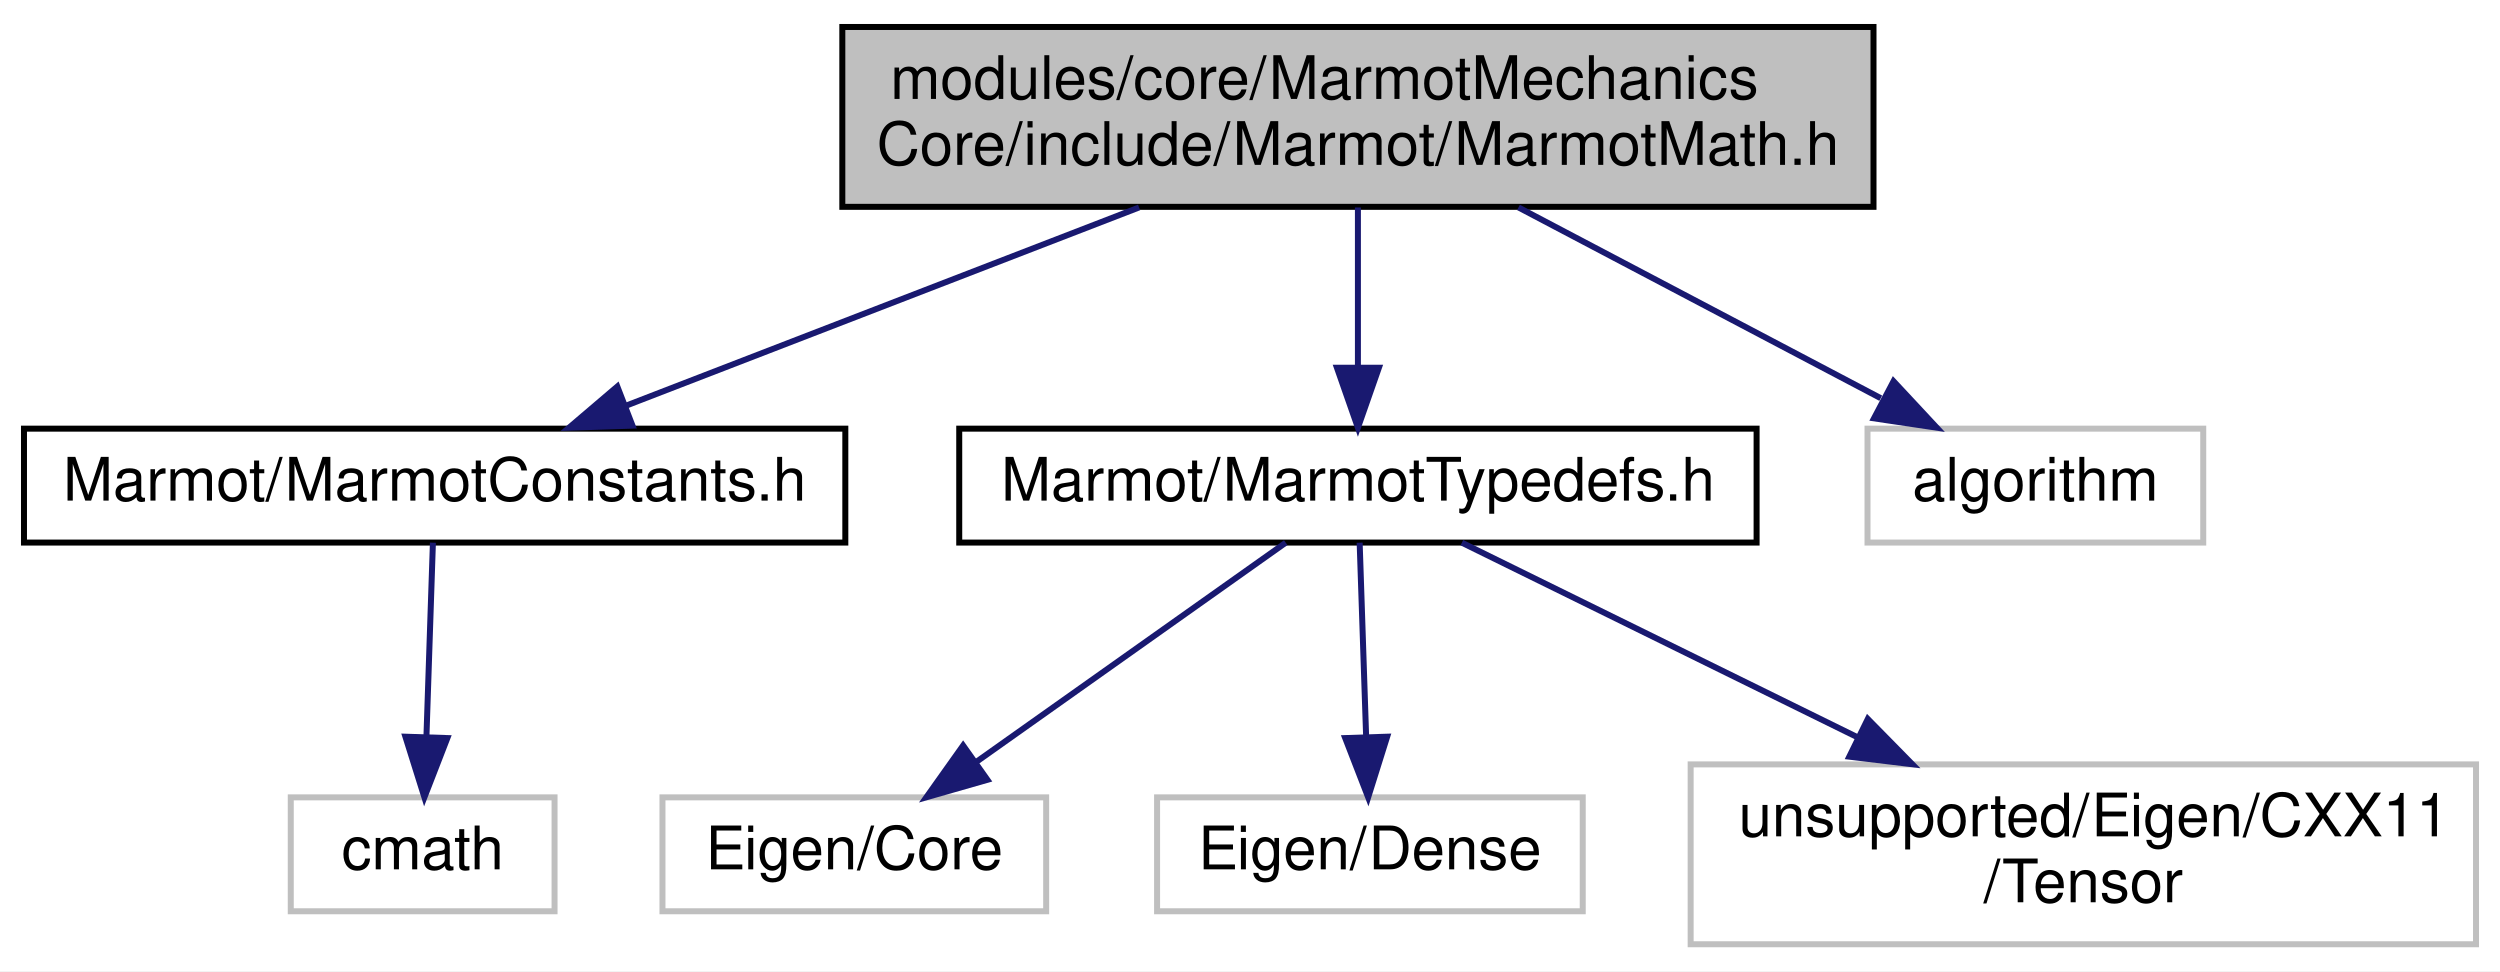
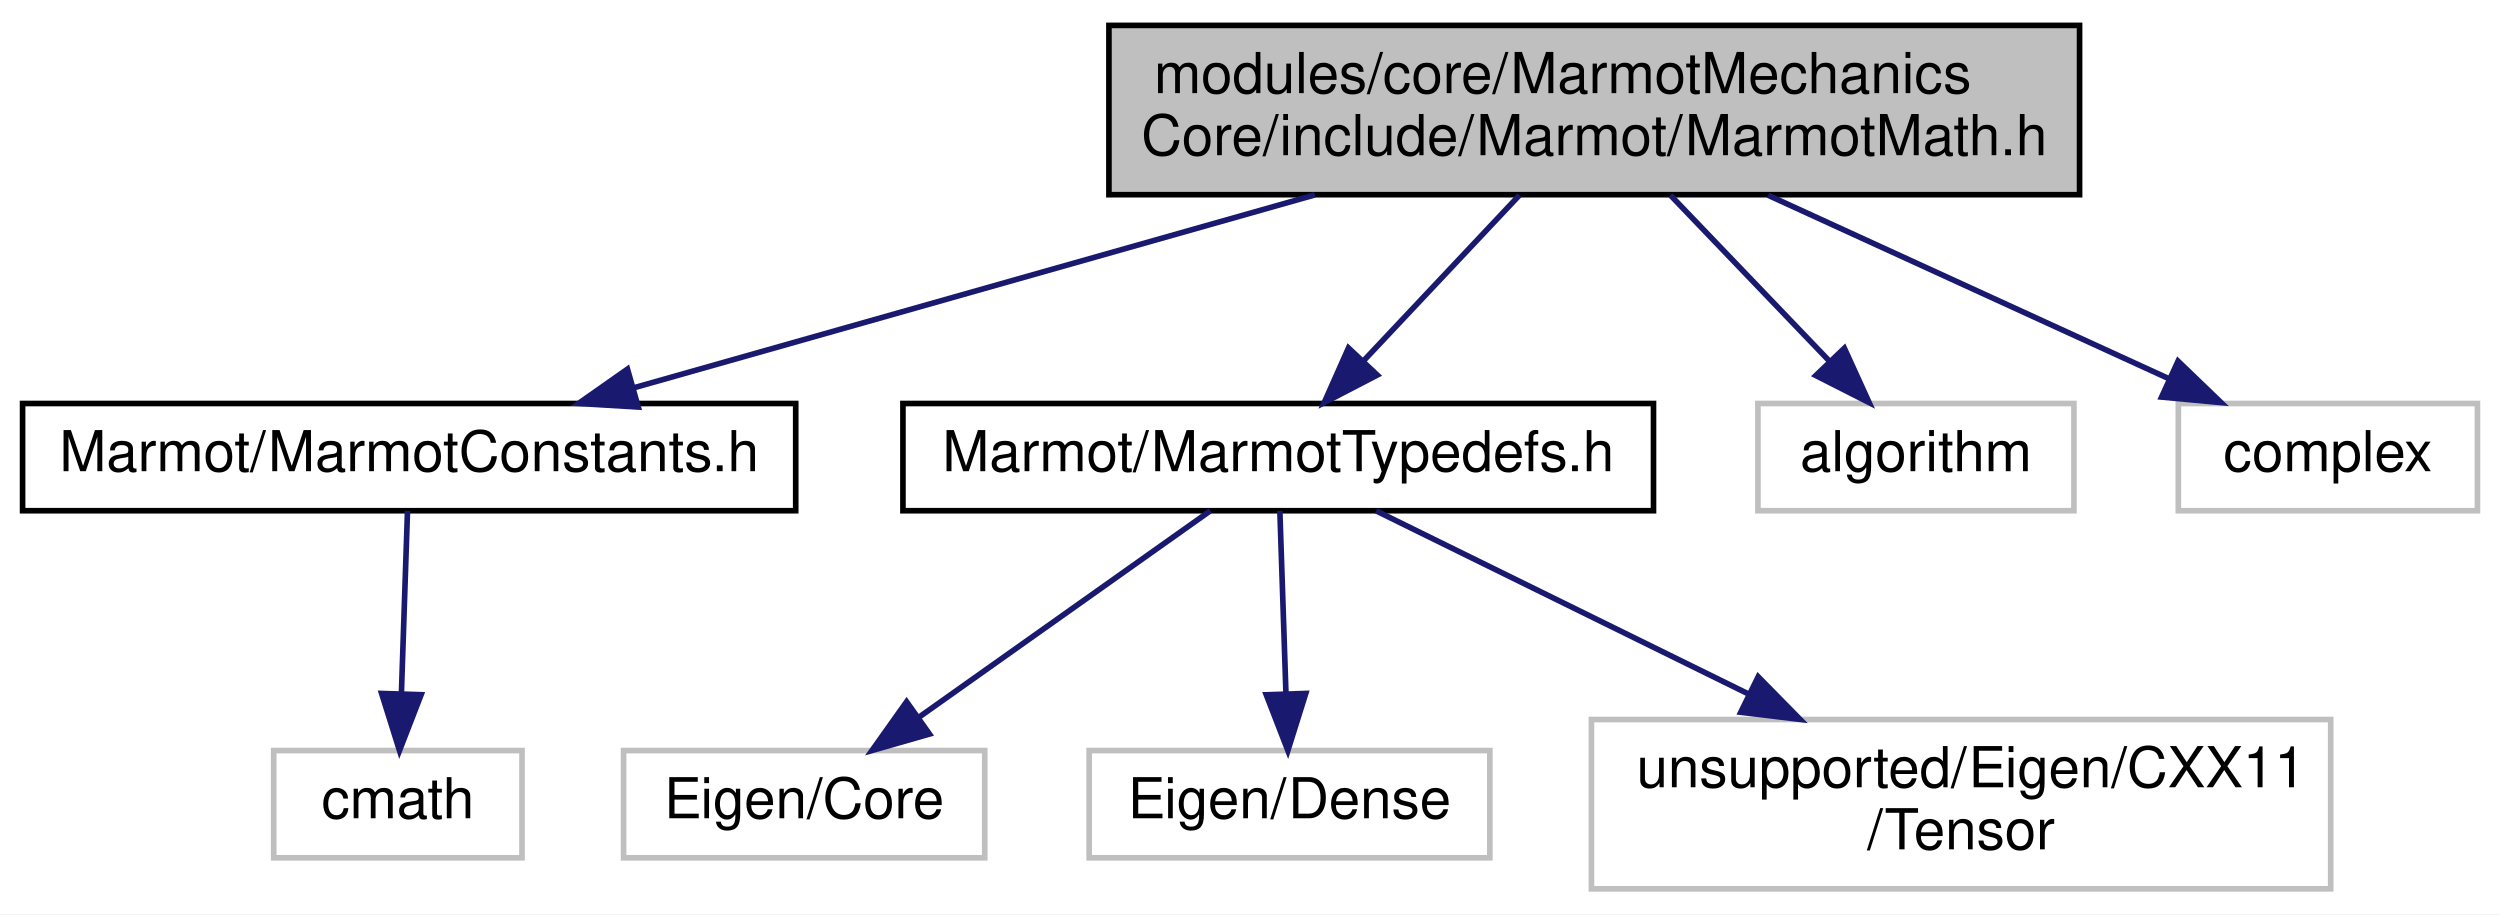
- <svg xmlns="http://www.w3.org/2000/svg" xmlns:xlink="http://www.w3.org/1999/xlink" width="417pt" height="162pt" viewBox="0.00 0.00 417.00 162.00">
+ <svg xmlns="http://www.w3.org/2000/svg" xmlns:xlink="http://www.w3.org/1999/xlink" width="443pt" height="162pt" viewBox="0.00 0.00 443.00 162.00">
  <g id="graph0" class="graph" transform="scale(1 1) rotate(0) translate(4 158)">
-     <polygon fill="white" stroke="transparent" points="-4,4 -4,-158 413,-158 413,4 -4,4" />
+     <polygon fill="white" stroke="transparent" points="-4,4 -4,-158 439,-158 439,4 -4,4" />
    <g id="node1" class="node">
      <g id="a_node1">
        <a xlink:title=" ">
-           <polygon fill="#bfbfbf" stroke="black" points="136.5,-123.5 136.5,-153.5 308.5,-153.5 308.5,-123.5 136.5,-123.5" />
-           <text text-anchor="start" x="144.5" y="-141.5" font-family="Helvetica,sans-Serif" font-size="10.00">modules/core/MarmotMechanics</text>
-           <text text-anchor="middle" x="222.5" y="-130.5" font-family="Helvetica,sans-Serif" font-size="10.00">Core/include/Marmot/MarmotMath.h</text>
+           <polygon fill="#bfbfbf" stroke="black" points="192.5,-123.5 192.5,-153.5 364.5,-153.5 364.5,-123.5 192.5,-123.5" />
+           <text text-anchor="start" x="200.5" y="-141.5" font-family="Helvetica,sans-Serif" font-size="10.00">modules/core/MarmotMechanics</text>
+           <text text-anchor="middle" x="278.5" y="-130.5" font-family="Helvetica,sans-Serif" font-size="10.00">Core/include/Marmot/MarmotMath.h</text>
        </a>
      </g>
    </g>
    <g id="node2" class="node">
      <g id="a_node2">
        <a xlink:href="MarmotConstants_8h.html" target="_top" xlink:title=" ">
          <polygon fill="white" stroke="black" points="0,-67.5 0,-86.5 137,-86.5 137,-67.5 0,-67.5" />
          <text text-anchor="middle" x="68.5" y="-74.5" font-family="Helvetica,sans-Serif" font-size="10.00">Marmot/MarmotConstants.h</text>
        </a>
      </g>
    </g>
    <g id="edge1" class="edge">
-       <path fill="none" stroke="midnightblue" d="M186,-123.4C159.93,-113.33 125.21,-99.91 100.28,-90.28" />
-       <polygon fill="midnightblue" stroke="midnightblue" points="101.5,-87 90.91,-86.66 98.97,-93.53 101.5,-87" />
+       <path fill="none" stroke="midnightblue" d="M229,-123.47C192.14,-113.03 142.47,-98.96 108.19,-89.25" />
+       <polygon fill="midnightblue" stroke="midnightblue" points="109.1,-85.87 98.52,-86.51 107.19,-92.6 109.1,-85.87" />
    </g>
    <g id="node4" class="node">
      <g id="a_node4">
        <a xlink:href="MarmotTypedefs_8h.html" target="_top" xlink:title=" ">
          <polygon fill="white" stroke="black" points="156,-67.5 156,-86.5 289,-86.5 289,-67.5 156,-67.5" />
          <text text-anchor="middle" x="222.5" y="-74.5" font-family="Helvetica,sans-Serif" font-size="10.00">Marmot/MarmotTypedefs.h</text>
        </a>
      </g>
    </g>
    <g id="edge3" class="edge">
-       <path fill="none" stroke="midnightblue" d="M222.5,-123.4C222.5,-115.47 222.5,-105.46 222.5,-96.86" />
-       <polygon fill="midnightblue" stroke="midnightblue" points="226,-96.66 222.5,-86.66 219,-96.66 226,-96.66" />
+       <path fill="none" stroke="midnightblue" d="M265.23,-123.4C256.92,-114.58 246.2,-103.18 237.58,-94.02" />
+       <polygon fill="midnightblue" stroke="midnightblue" points="240.05,-91.54 230.65,-86.66 234.95,-96.34 240.05,-91.54" />
    </g>
    <g id="node8" class="node">
      <g id="a_node8">
        <a xlink:title=" ">
          <polygon fill="white" stroke="#bfbfbf" points="307.5,-67.5 307.5,-86.5 363.5,-86.5 363.5,-67.5 307.5,-67.5" />
          <text text-anchor="middle" x="335.5" y="-74.5" font-family="Helvetica,sans-Serif" font-size="10.00">algorithm</text>
        </a>
      </g>
    </g>
    <g id="edge7" class="edge">
-       <path fill="none" stroke="midnightblue" d="M249.28,-123.4C267.56,-113.77 291.65,-101.09 309.71,-91.58" />
-       <polygon fill="midnightblue" stroke="midnightblue" points="311.84,-94.41 319.06,-86.66 308.58,-88.22 311.84,-94.41" />
+       <path fill="none" stroke="midnightblue" d="M292.01,-123.4C300.46,-114.58 311.38,-103.18 320.16,-94.02" />
+       <polygon fill="midnightblue" stroke="midnightblue" points="322.82,-96.3 327.21,-86.66 317.76,-91.46 322.82,-96.3" />
+     </g>
+     <g id="node9" class="node">
+       <g id="a_node9">
+         <a xlink:title=" ">
+           <polygon fill="white" stroke="#bfbfbf" points="382,-67.5 382,-86.5 435,-86.5 435,-67.5 382,-67.5" />
+           <text text-anchor="middle" x="408.5" y="-74.5" font-family="Helvetica,sans-Serif" font-size="10.00">complex</text>
+         </a>
+       </g>
+     </g>
+     <g id="edge8" class="edge">
+       <path fill="none" stroke="midnightblue" d="M309.31,-123.4C330.83,-113.55 359.34,-100.5 380.27,-90.92" />
+       <polygon fill="midnightblue" stroke="midnightblue" points="381.95,-94 389.58,-86.66 379.03,-87.64 381.95,-94" />
    </g>
    <g id="node3" class="node">
      <g id="a_node3">
        <a xlink:title=" ">
          <polygon fill="white" stroke="#bfbfbf" points="44.5,-6 44.5,-25 88.5,-25 88.5,-6 44.5,-6" />
          <text text-anchor="middle" x="66.5" y="-13" font-family="Helvetica,sans-Serif" font-size="10.00">cmath</text>
        </a>
      </g>
    </g>
    <g id="edge2" class="edge">
      <path fill="none" stroke="midnightblue" d="M68.21,-67.48C67.93,-59.08 67.49,-45.98 67.13,-35.16" />
      <polygon fill="midnightblue" stroke="midnightblue" points="70.62,-34.89 66.79,-25.01 63.62,-35.12 70.62,-34.89" />
    </g>
    <g id="node5" class="node">
      <g id="a_node5">
        <a xlink:title=" ">
          <polygon fill="white" stroke="#bfbfbf" points="106.5,-6 106.5,-25 170.5,-25 170.5,-6 106.5,-6" />
          <text text-anchor="middle" x="138.5" y="-13" font-family="Helvetica,sans-Serif" font-size="10.00">Eigen/Core</text>
        </a>
      </g>
    </g>
    <g id="edge4" class="edge">
      <path fill="none" stroke="midnightblue" d="M210.46,-67.48C196.99,-57.93 174.93,-42.31 158.78,-30.87" />
      <polygon fill="midnightblue" stroke="midnightblue" points="160.7,-27.93 150.51,-25.01 156.65,-33.65 160.7,-27.93" />
    </g>
    <g id="node6" class="node">
      <g id="a_node6">
        <a xlink:title=" ">
          <polygon fill="white" stroke="#bfbfbf" points="189,-6 189,-25 260,-25 260,-6 189,-6" />
          <text text-anchor="middle" x="224.5" y="-13" font-family="Helvetica,sans-Serif" font-size="10.00">Eigen/Dense</text>
        </a>
      </g>
    </g>
    <g id="edge5" class="edge">
      <path fill="none" stroke="midnightblue" d="M222.79,-67.48C223.07,-59.08 223.51,-45.98 223.87,-35.16" />
      <polygon fill="midnightblue" stroke="midnightblue" points="227.38,-35.12 224.21,-25.01 220.38,-34.89 227.38,-35.12" />
    </g>
    <g id="node7" class="node">
      <g id="a_node7">
        <a xlink:title=" ">
          <polygon fill="white" stroke="#bfbfbf" points="278,-0.5 278,-30.5 409,-30.5 409,-0.5 278,-0.5" />
          <text text-anchor="start" x="286" y="-18.5" font-family="Helvetica,sans-Serif" font-size="10.00">unsupported/Eigen/CXX11</text>
          <text text-anchor="middle" x="343.5" y="-7.5" font-family="Helvetica,sans-Serif" font-size="10.00">/Tensor</text>
        </a>
      </g>
    </g>
    <g id="edge6" class="edge">
      <path fill="none" stroke="midnightblue" d="M239.84,-67.48C256.99,-59.04 283.8,-45.86 305.86,-35.01" />
      <polygon fill="midnightblue" stroke="midnightblue" points="307.55,-38.08 314.98,-30.52 304.46,-31.79 307.55,-38.08" />
    </g>
  </g>
</svg>
